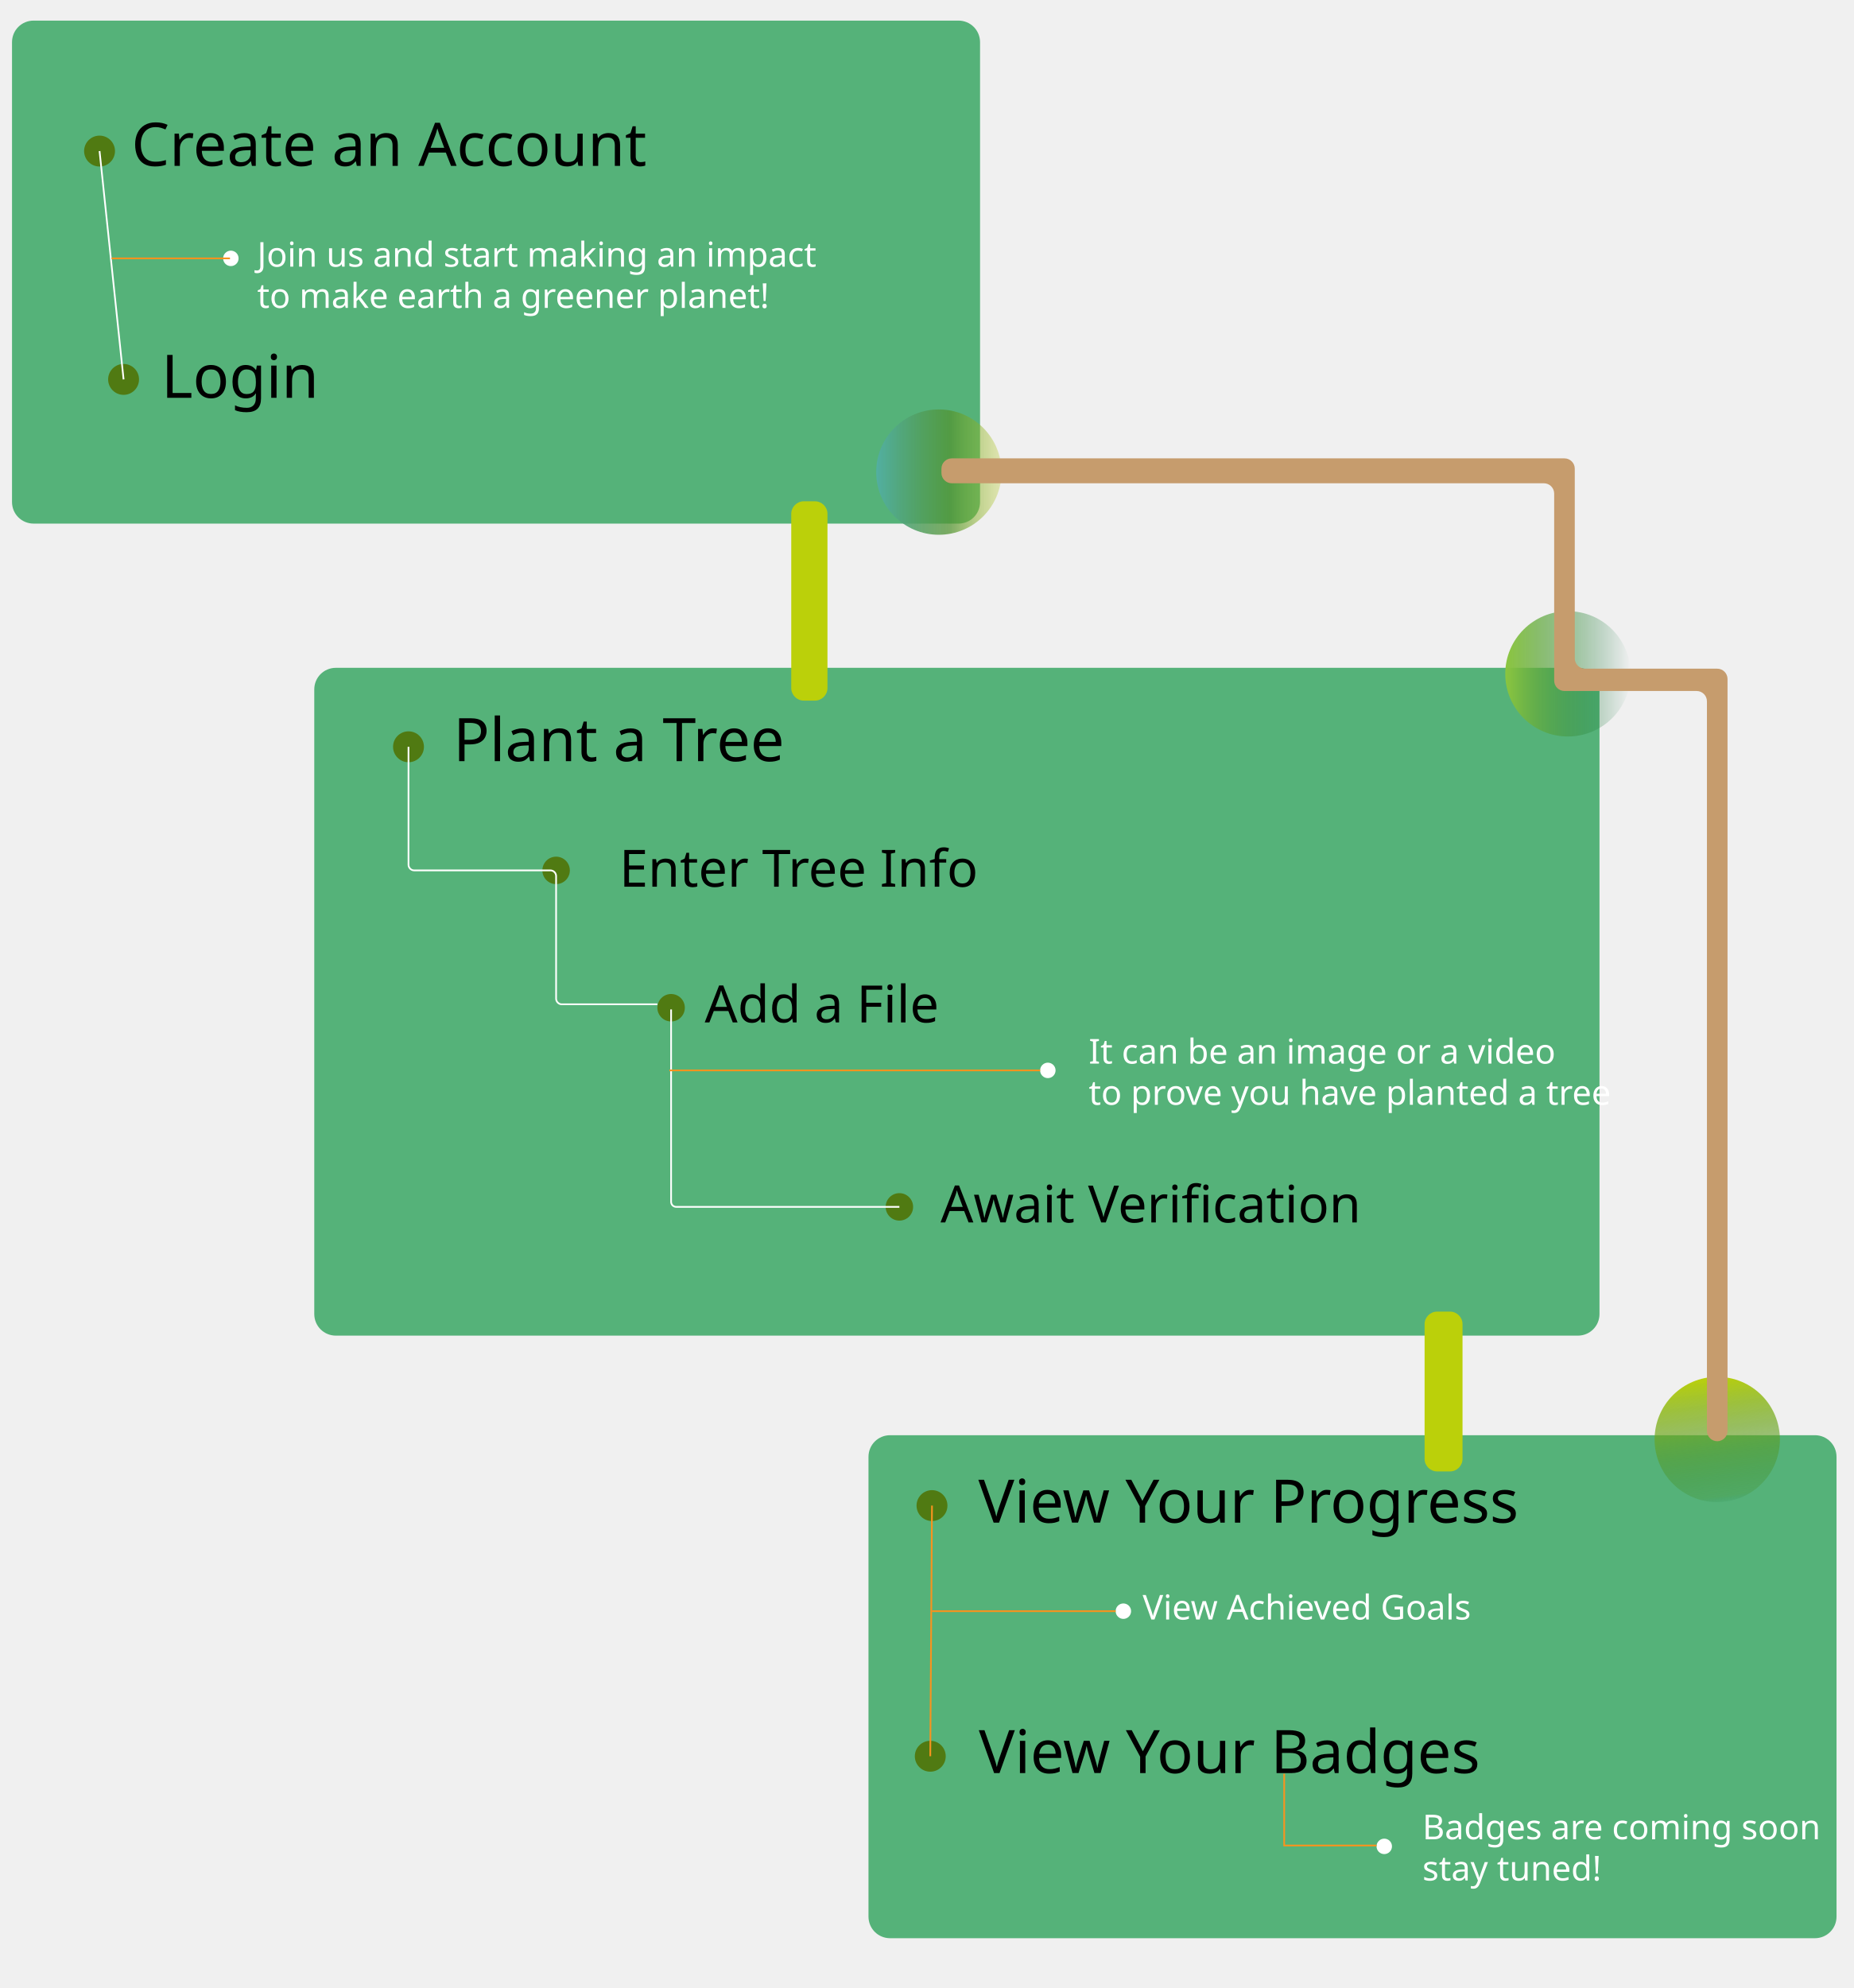
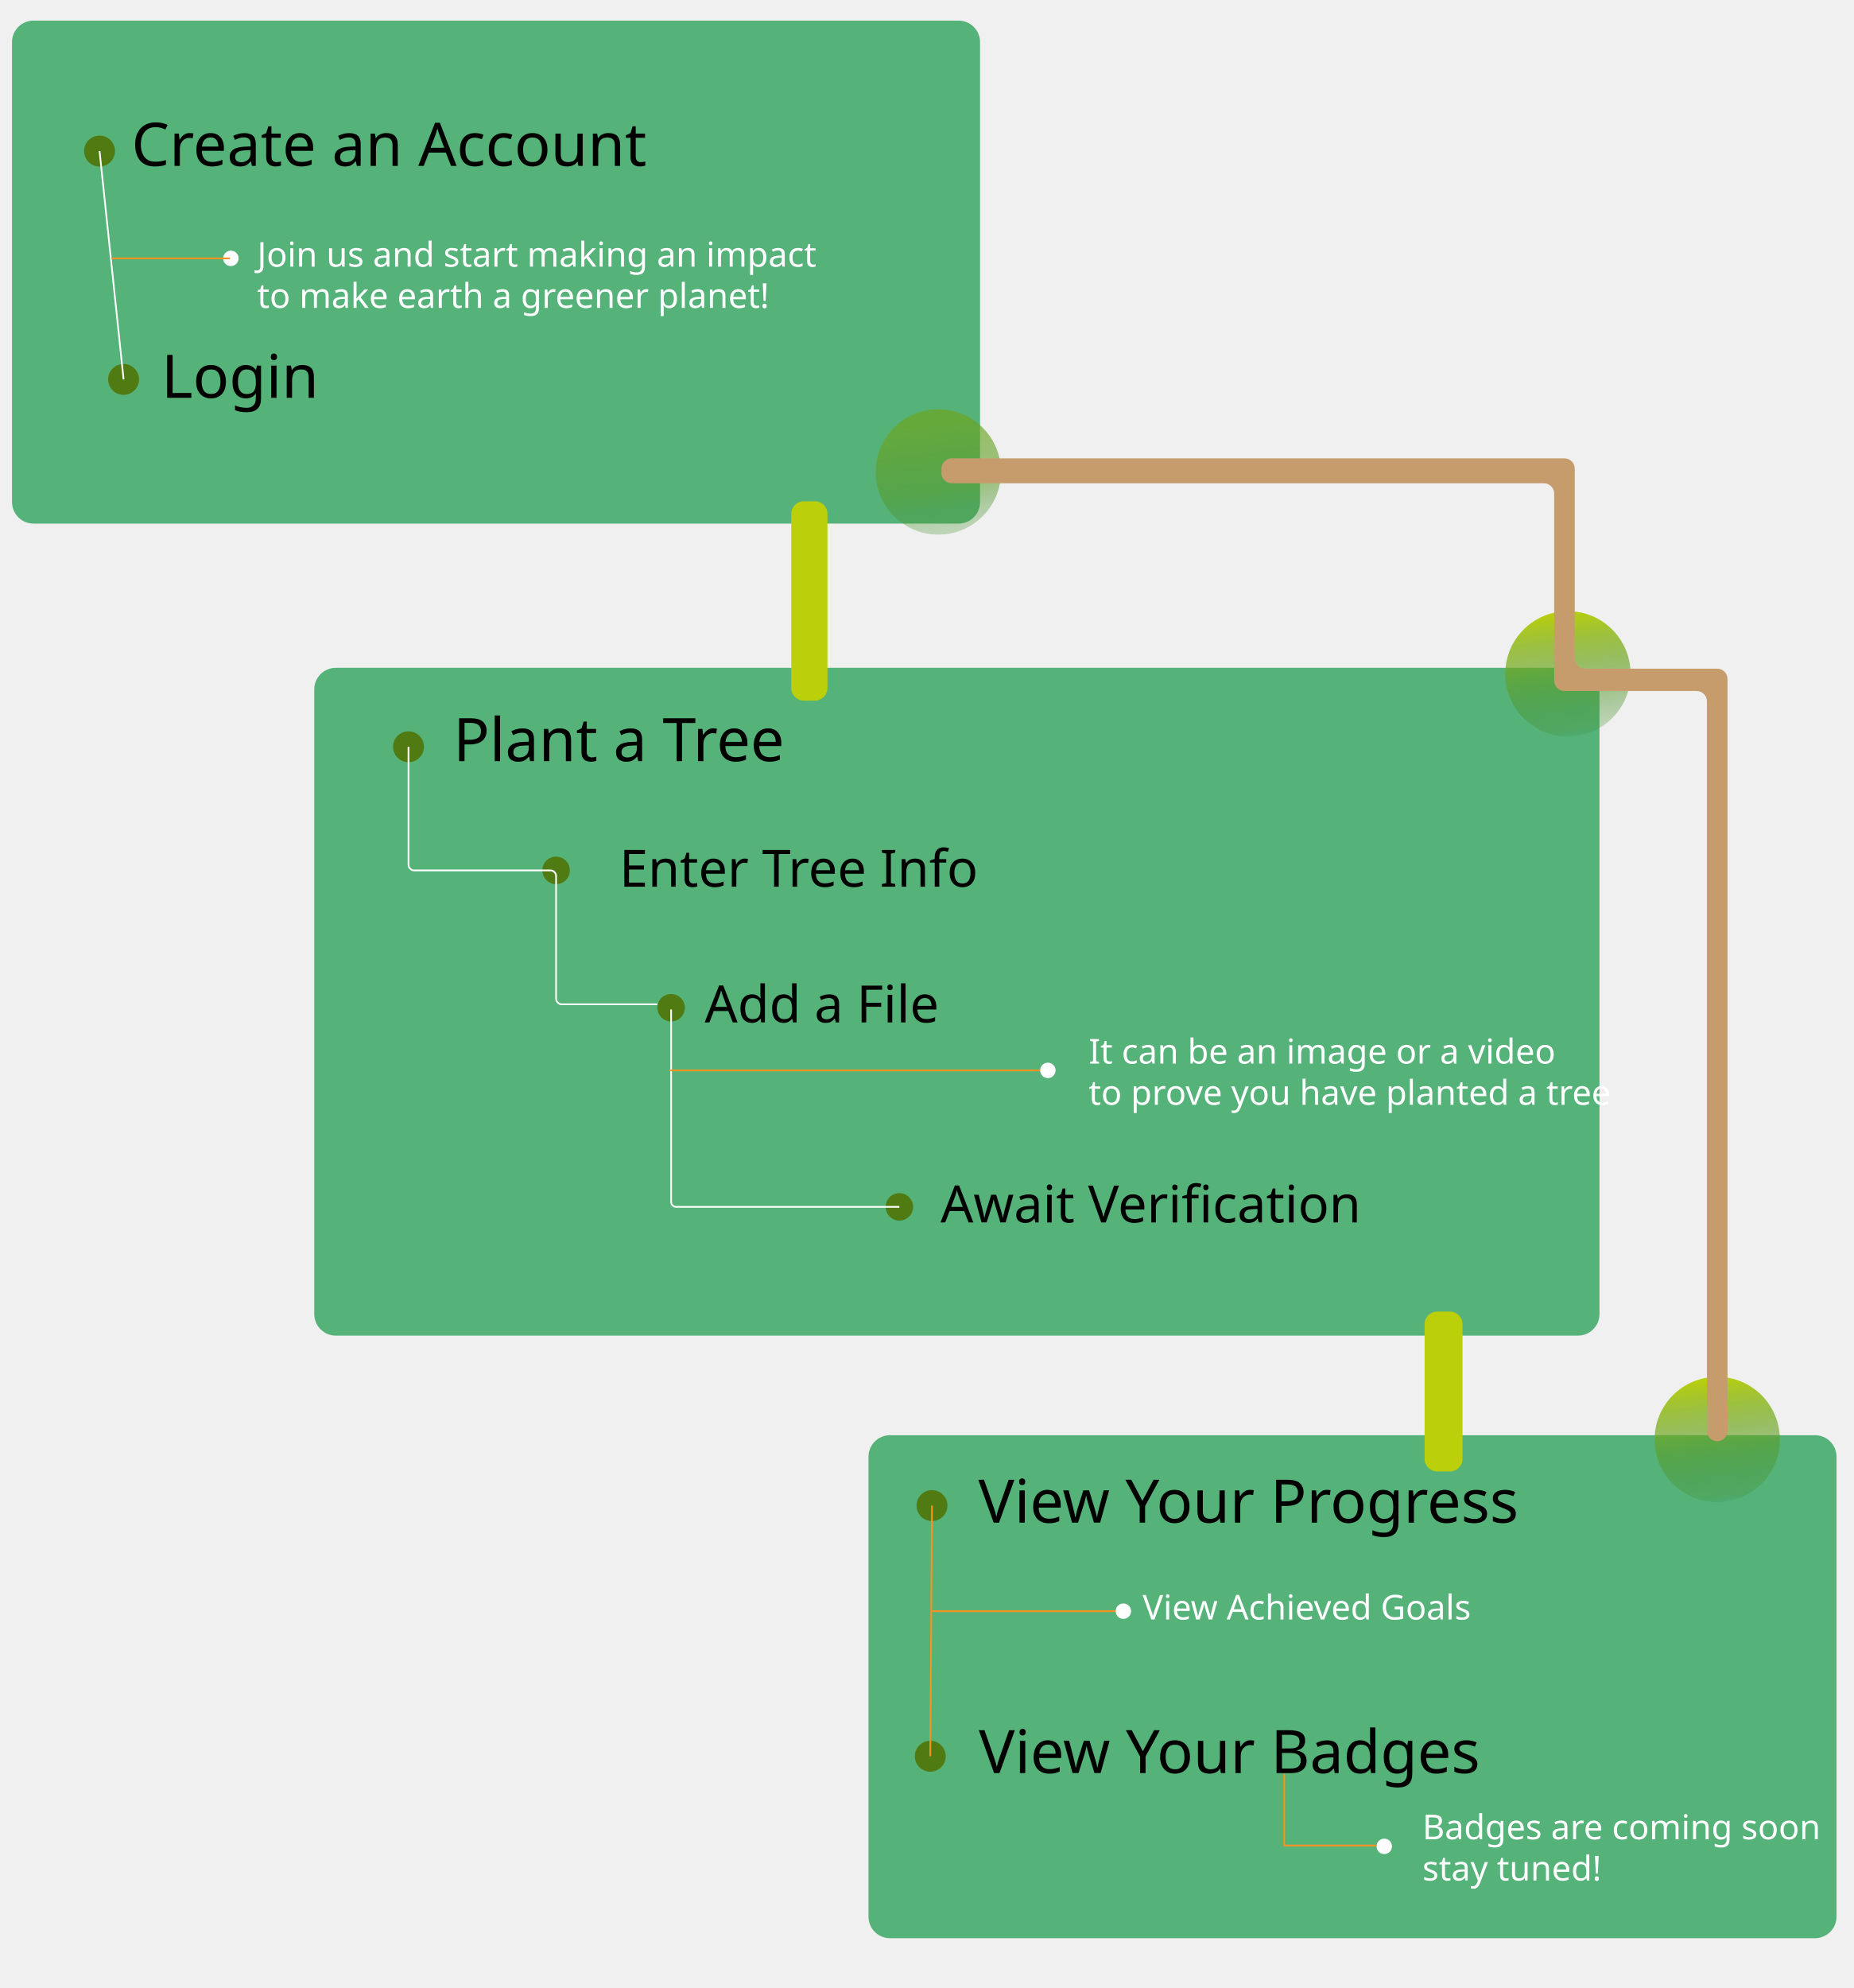
<svg xmlns="http://www.w3.org/2000/svg" version="1.1" id="Layer_1" x="0px" y="0px" viewBox="0 0 1080 1158" style="enable-background:new 0 0 1080 1158;" xml:space="preserve">
  <style type="text/css">
	.st0{fill:#55B279;}
	.st1{font-family:'DINAlternate-Bold';}
	.st2{font-size:35px;}
	.st3{fill:#FFFFFF;}
	.st4{font-family:'Arial-ItalicMT';}
	.st5{font-size:20px;}
	.st6{font-family:'ArialMT';}
	.st7{fill:#507A12;}
	.st8{fill:none;stroke:#F7931E;stroke-miterlimit:10;}
	.st9{fill:none;stroke:#FFFFFF;stroke-miterlimit:10;}
	.st10{font-size:30px;}
	.st11{fill:url(#SVGID_1_);}
- 	.st12{fill:url(#SVGID_00000140698494602670936350000006271090255601591196_);}
- 	.st13{fill:url(#SVGID_00000147943018677956356120000001273479219703023805_);}
+ 	.st12{fill:url(#SVGID_00000026130509925715314230000001970090555344548029_);}
+ 	.st13{fill:url(#SVGID_00000023243004431275310790000005927490370010860977_);}
	.st14{fill:#C69C6D;}
	.st15{fill:#BBD00A;}
</style>
  <path class="st0" d="M1057.4,1129H518.6c-7,0-12.6-5.6-12.6-12.6V848.6c0-7,5.6-12.6,12.6-12.6h538.8c7,0,12.6,5.6,12.6,12.6v267.8  C1070,1123.4,1064.4,1129,1057.4,1129z" />
  <text transform="matrix(1 0 0 1 569.998 886.9336)" class="st1 st2">View Your Progress</text>
  <text transform="matrix(1 0 0 1 570.2686 1032.807)" class="st1 st2">View Your Badges</text>
  <text transform="matrix(1 0 0 1 828.7153 1071.369)" class="st3 st4 st5">Badges are coming soon</text>
  <text transform="matrix(1 0 0 1 828.7153 1095.369)" class="st3 st4 st5">stay tuned! </text>
  <text transform="matrix(1 0 0 1 665.7153 943.3687)" class="st3 st6 st5">View Achieved Goals</text>
  <circle class="st3" cx="806.5" cy="1075.5" r="4.5" />
  <circle class="st7" cx="543" cy="877" r="9" />
  <circle class="st7" cx="542" cy="1023" r="9" />
  <line class="st8" x1="543" y1="877" x2="542" y2="1023" />
  <g>
    <path class="st0" d="M558.4,305H19.6c-7,0-12.6-5.6-12.6-12.6V24.6c0-7,5.6-12.6,12.6-12.6h538.8c7,0,12.6,5.6,12.6,12.6v267.8   C571,299.4,565.4,305,558.4,305z" />
    <text transform="matrix(1 0 0 1 94.0151 231.71)" class="st1 st2">Login</text>
    <text transform="matrix(1 0 0 1 76.6035 96.6201)" class="st1 st2">Create an Account</text>
    <text transform="matrix(1 0 0 1 149.8535 155.3403)" class="st3 st6 st5">Join us and start making an impact </text>
    <text transform="matrix(1 0 0 1 149.8535 179.3403)" class="st3 st6 st5">to make earth a greener planet!</text>
    <circle class="st7" cx="58" cy="88" r="9" />
    <circle class="st3" cx="134.5" cy="150.5" r="4.5" />
    <circle class="st7" cx="72" cy="221" r="9" />
    <line class="st9" x1="58" y1="88" x2="72" y2="221" />
    <line class="st8" x1="134" y1="150.5" x2="65" y2="150.5" />
  </g>
  <polyline class="st8" points="748.2,1033.2 748.2,1075 802,1075 " />
  <g>
    <path class="st0" d="M919.3,778H195.7c-7,0-12.6-5.6-12.6-12.6V401.6c0-7,5.6-12.6,12.6-12.6h723.6c7,0,12.6,5.6,12.6,12.6v363.8   C931.9,772.4,926.3,778,919.3,778z" />
    <text transform="matrix(1 0 0 1 264.0977 443.3643)" class="st1 st2">Plant a Tree</text>
    <text transform="matrix(1 0 0 1 360.8599 516.5098)" class="st6 st10">Enter Tree Info</text>
    <text transform="matrix(1 0 0 1 410.5835 595.5454)" class="st6 st10">Add a File</text>
    <text transform="matrix(1 0 0 1 547.9717 712.0562)" class="st6 st10">Await Verification</text>
    <text transform="matrix(1 0 0 1 634.3228 619.5332)" class="st3 st6 st5">It can be an image or a video </text>
    <text transform="matrix(1 0 0 1 634.3228 643.5332)" class="st3 st6 st5">to prove you have planted a tree</text>
    <circle class="st3" cx="610.5" cy="623.5" r="4.5" />
    <circle class="st7" cx="238" cy="435" r="9" />
    <circle class="st7" cx="324" cy="507" r="8" />
    <circle class="st7" cx="391" cy="587" r="8" />
    <circle class="st7" cx="524" cy="703" r="8" />
    <path class="st9" d="M383,585h-55.7c-1.8,0-3.3-1.5-3.3-3.3v-71.4c0-1.8-1.5-3.3-3.3-3.3h-79.4c-1.8,0-3.3-1.5-3.3-3.3V444v-9" />
    <path class="st9" d="M391,588v112c0,1.7,1.3,3,3,3h130" />
    <line class="st8" x1="606" y1="623.5" x2="390" y2="623.5" />
  </g>
  <circle class="st3" cx="654.5" cy="938.5" r="4.5" />
  <line class="st8" x1="650" y1="938.5" x2="543" y2="938.5" />
-   <linearGradient id="SVGID_1_" gradientUnits="userSpaceOnUse" x1="510.5" y1="885" x2="607.751" y2="885" gradientTransform="matrix(1 0 0 -1 0 1160)">
-     <stop offset="0" style="stop-color:#52AFA2" />
-     <stop offset="0.442" style="stop-color:#519330;stop-opacity:0.734" />
-     <stop offset="0.911" style="stop-color:#F0E722;stop-opacity:8.916688e-02" />
-     <stop offset="1" style="stop-color:#FCEE21;stop-opacity:0" />
-   </linearGradient>
-   <circle class="st11" cx="547" cy="275" r="36.5" />
-   <linearGradient id="SVGID_00000054955027574042304100000016519528265403186364_" gradientUnits="userSpaceOnUse" x1="877" y1="767.5" x2="950" y2="767.5" gradientTransform="matrix(1 0 0 -1 0 1160)">
-     <stop offset="0" style="stop-color:#8CC63F" />
-     <stop offset="0.328" style="stop-color:#5AA43C;stop-opacity:0.672" />
-     <stop offset="0.784" style="stop-color:#197938;stop-opacity:0.216" />
-     <stop offset="1" style="stop-color:#006837;stop-opacity:0" />
-   </linearGradient>
-   <circle style="fill:url(#SVGID_00000054955027574042304100000016519528265403186364_);" cx="913.5" cy="392.5" r="36.5" />
-   <linearGradient id="SVGID_00000027569650595550351260000014450491896350780314_" gradientUnits="userSpaceOnUse" x1="995.737" y1="358.146" x2="1006.121" y2="278.259" gradientTransform="matrix(1 0 0 -1 0 1160)">
+   <linearGradient id="SVGID_1_" gradientUnits="userSpaceOnUse" x1="995.737" y1="1561.854" x2="1006.121" y2="1641.741" gradientTransform="matrix(1 0 0 1 0 -760)">
    <stop offset="0" style="stop-color:#BBD00A" />
    <stop offset="2.343286e-02" style="stop-color:#B5CD0B;stop-opacity:0.98" />
    <stop offset="0.209" style="stop-color:#8CB716;stop-opacity:0.825" />
    <stop offset="0.391" style="stop-color:#6CA51E;stop-opacity:0.673" />
    <stop offset="0.565" style="stop-color:#559924;stop-opacity:0.528" />
    <stop offset="0.728" style="stop-color:#479228;stop-opacity:0.391" />
    <stop offset="0.87" style="stop-color:#428F29;stop-opacity:0.272" />
    <stop offset="0.93" style="stop-color:#006837;stop-opacity:0" />
  </linearGradient>
-   <circle style="fill:url(#SVGID_00000027569650595550351260000014450491896350780314_);" cx="1000.5" cy="838.5" r="36.5" />
+   <circle class="st11" cx="1000.5" cy="838.5" r="36.5" />
+   <linearGradient id="SVGID_00000158724186353529190180000002223624935379966105_" gradientUnits="userSpaceOnUse" x1="908.735" y1="1115.864" x2="919.119" y2="1195.751" gradientTransform="matrix(1 0 0 1 0 -760)">
+     <stop offset="0" style="stop-color:#BBD00A" />
+     <stop offset="2.343286e-02" style="stop-color:#B5CD0B;stop-opacity:0.98" />
+     <stop offset="0.209" style="stop-color:#8CB716;stop-opacity:0.825" />
+     <stop offset="0.391" style="stop-color:#6CA51E;stop-opacity:0.673" />
+     <stop offset="0.565" style="stop-color:#559924;stop-opacity:0.528" />
+     <stop offset="0.728" style="stop-color:#479228;stop-opacity:0.391" />
+     <stop offset="0.87" style="stop-color:#428F29;stop-opacity:0.272" />
+     <stop offset="0.93" style="stop-color:#006837;stop-opacity:0" />
+   </linearGradient>
+   <circle style="fill:url(#SVGID_00000158724186353529190180000002223624935379966105_);" cx="913.5" cy="392.5" r="36.5" />
+   <linearGradient id="SVGID_00000075845602615064968880000017463275571134139301_" gradientUnits="userSpaceOnUse" x1="541.967" y1="998.316" x2="552.352" y2="1078.203" gradientTransform="matrix(1 0 0 1 0 -760)">
+     <stop offset="0.119" style="stop-color:#6CA51E;stop-opacity:0.673" />
+     <stop offset="0.601" style="stop-color:#559924;stop-opacity:0.528" />
+     <stop offset="0.728" style="stop-color:#479228;stop-opacity:0.391" />
+     <stop offset="0.924" style="stop-color:#428F29;stop-opacity:0.272" />
+     <stop offset="0.93" style="stop-color:#006837;stop-opacity:0" />
+   </linearGradient>
+   <circle style="fill:url(#SVGID_00000075845602615064968880000017463275571134139301_);" cx="546.7" cy="274.9" r="36.5" />
  <path class="st14" d="M1006.5,395.5v438c0,3.3-2.7,6-6,6l0,0c-3.3,0-6-2.7-6-6v-425c0-3.3-2.7-6-6-6h-77c-3.3,0-6-2.7-6-6v-109  c0-3.3-2.7-6-6-6h-345c-3.3,0-6-2.7-6-6V273c0-3.3,2.7-6,6-6h357c3.3,0,6,2.7,6,6v110.5c0,3.3,2.7,6,6,6h77  C1003.8,389.5,1006.5,392.2,1006.5,395.5z" />
  <path class="st15" d="M468.3,292h6.5c4,0,7.3,3.3,7.3,7.3v101.5c0,4-3.3,7.3-7.3,7.3h-6.5c-4,0-7.3-3.3-7.3-7.3V299.3  C461,295.3,464.3,292,468.3,292z" />
  <path class="st15" d="M837.3,764h7.5c4,0,7.3,3.3,7.3,7.3v78.5c0,4-3.3,7.3-7.3,7.3h-7.5c-4,0-7.3-3.3-7.3-7.3v-78.5  C830,767.3,833.3,764,837.3,764z" />
</svg>
